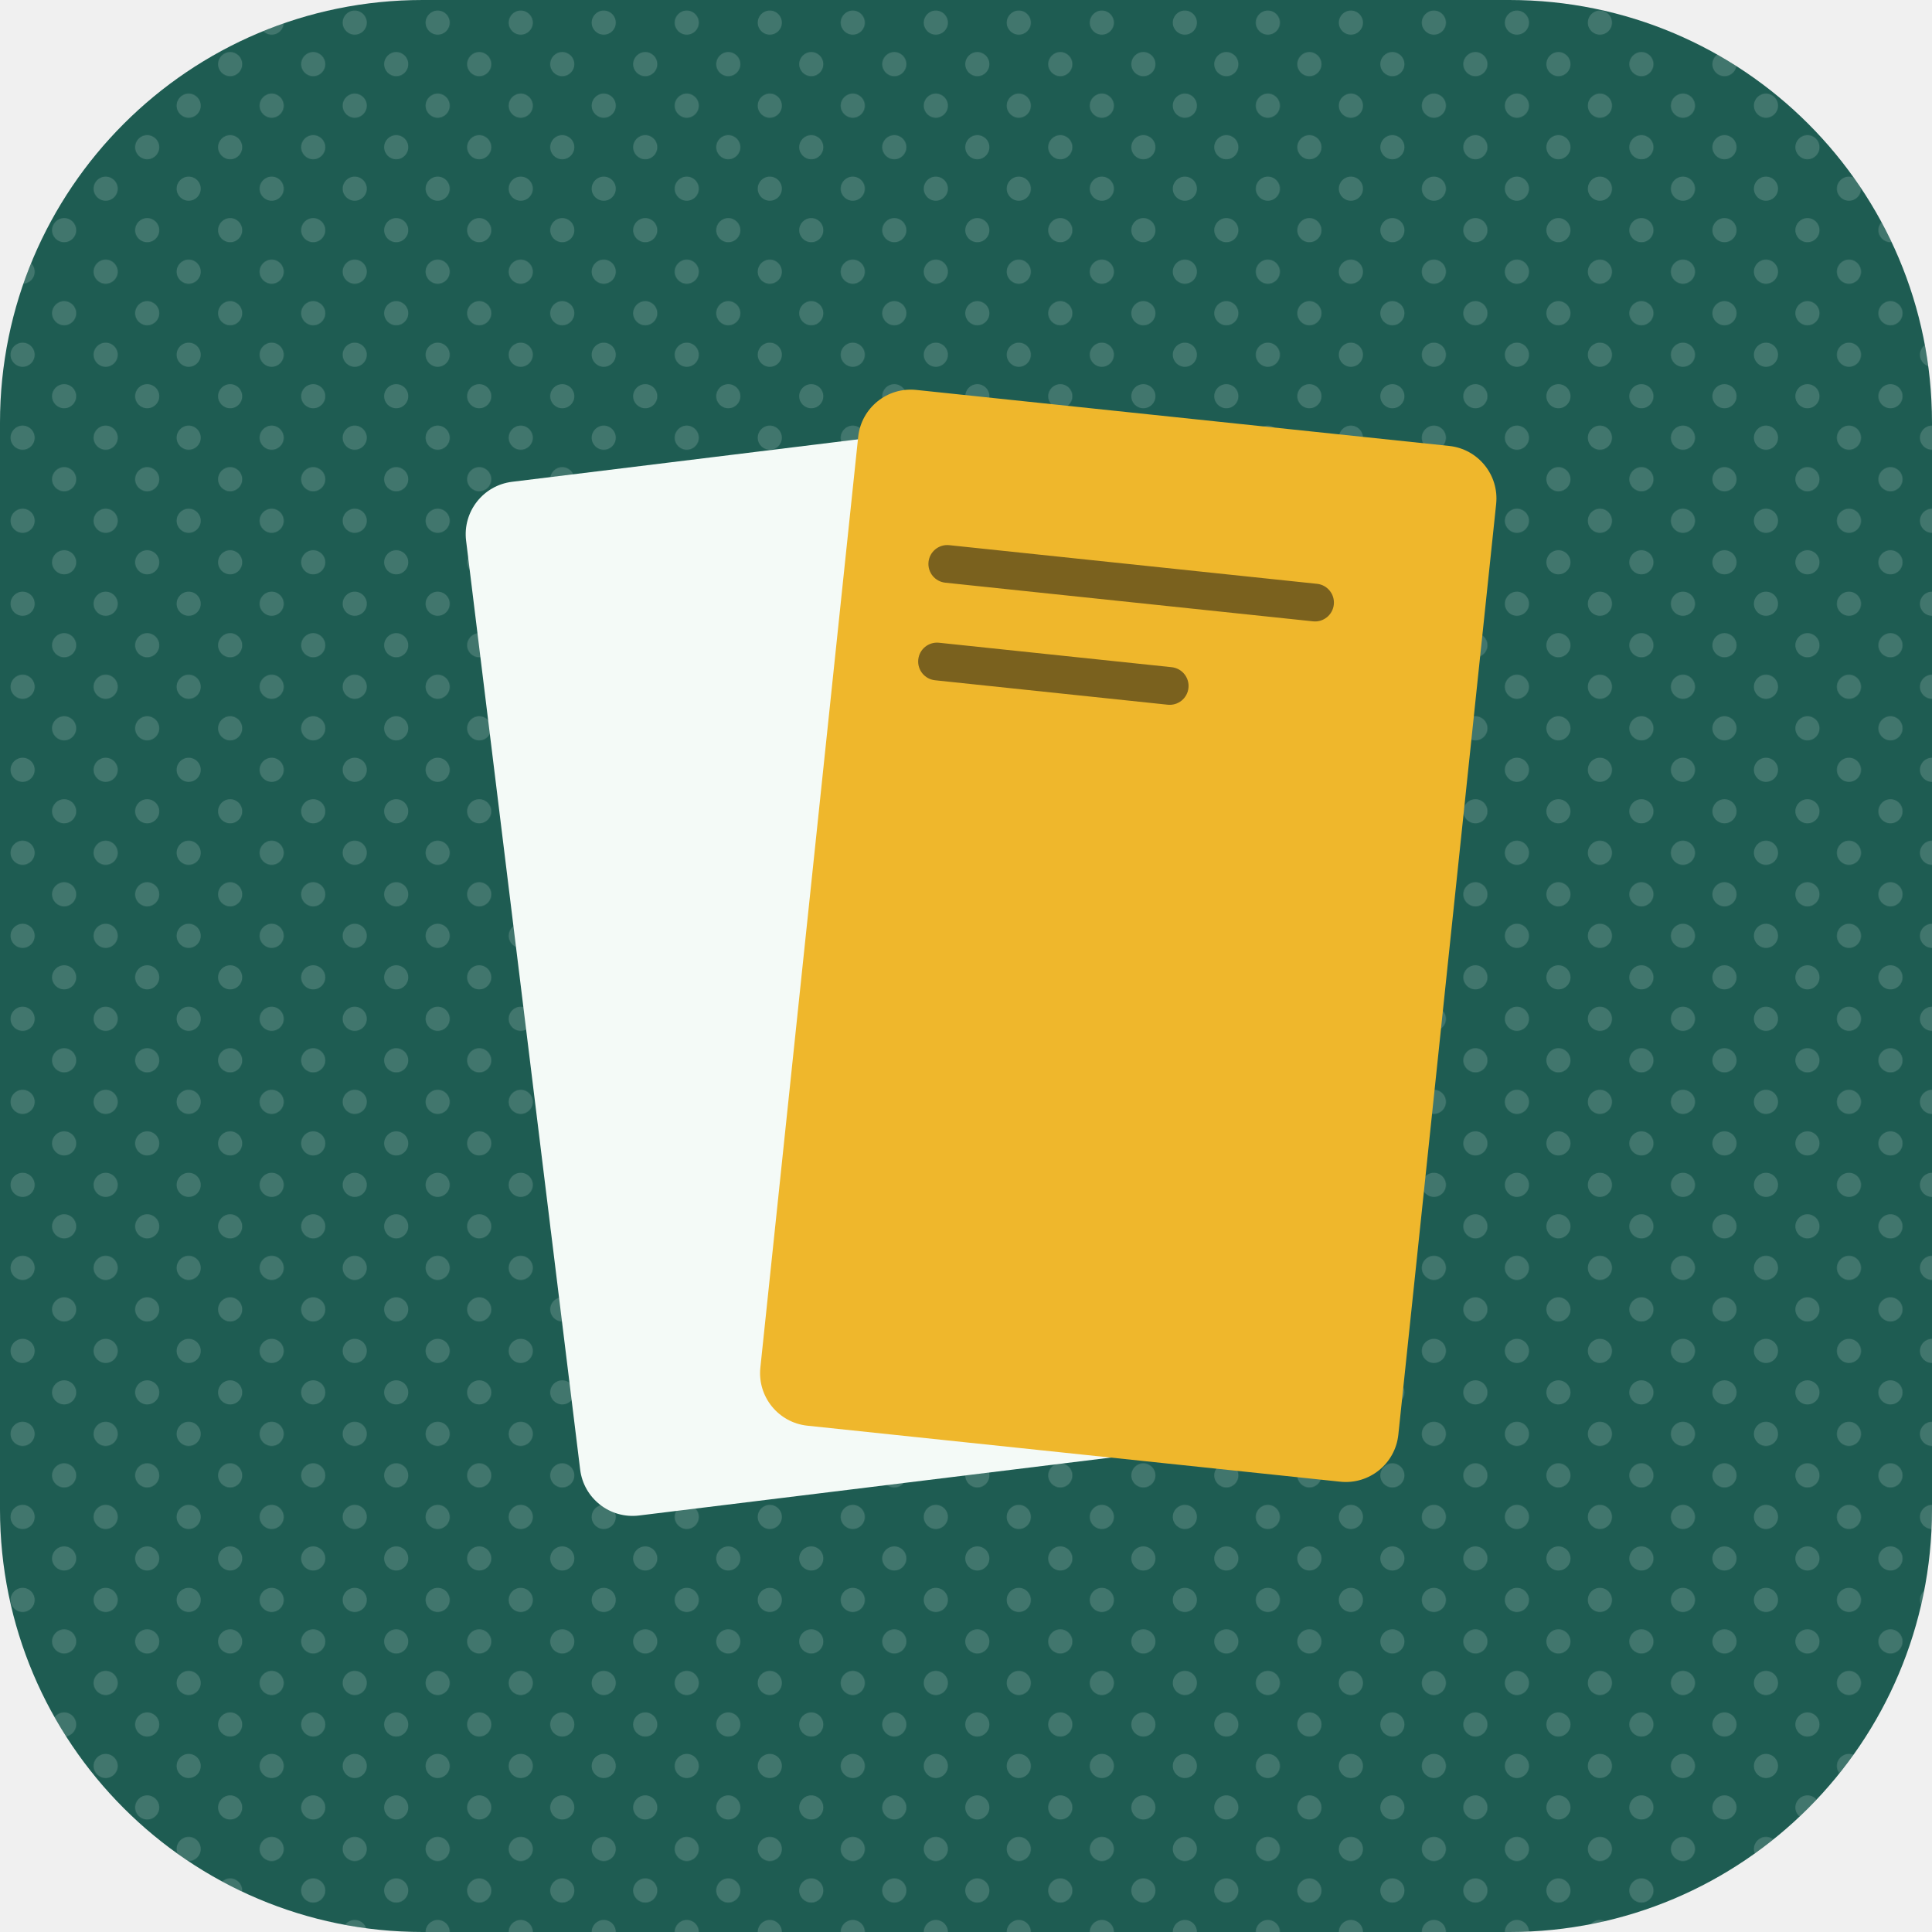
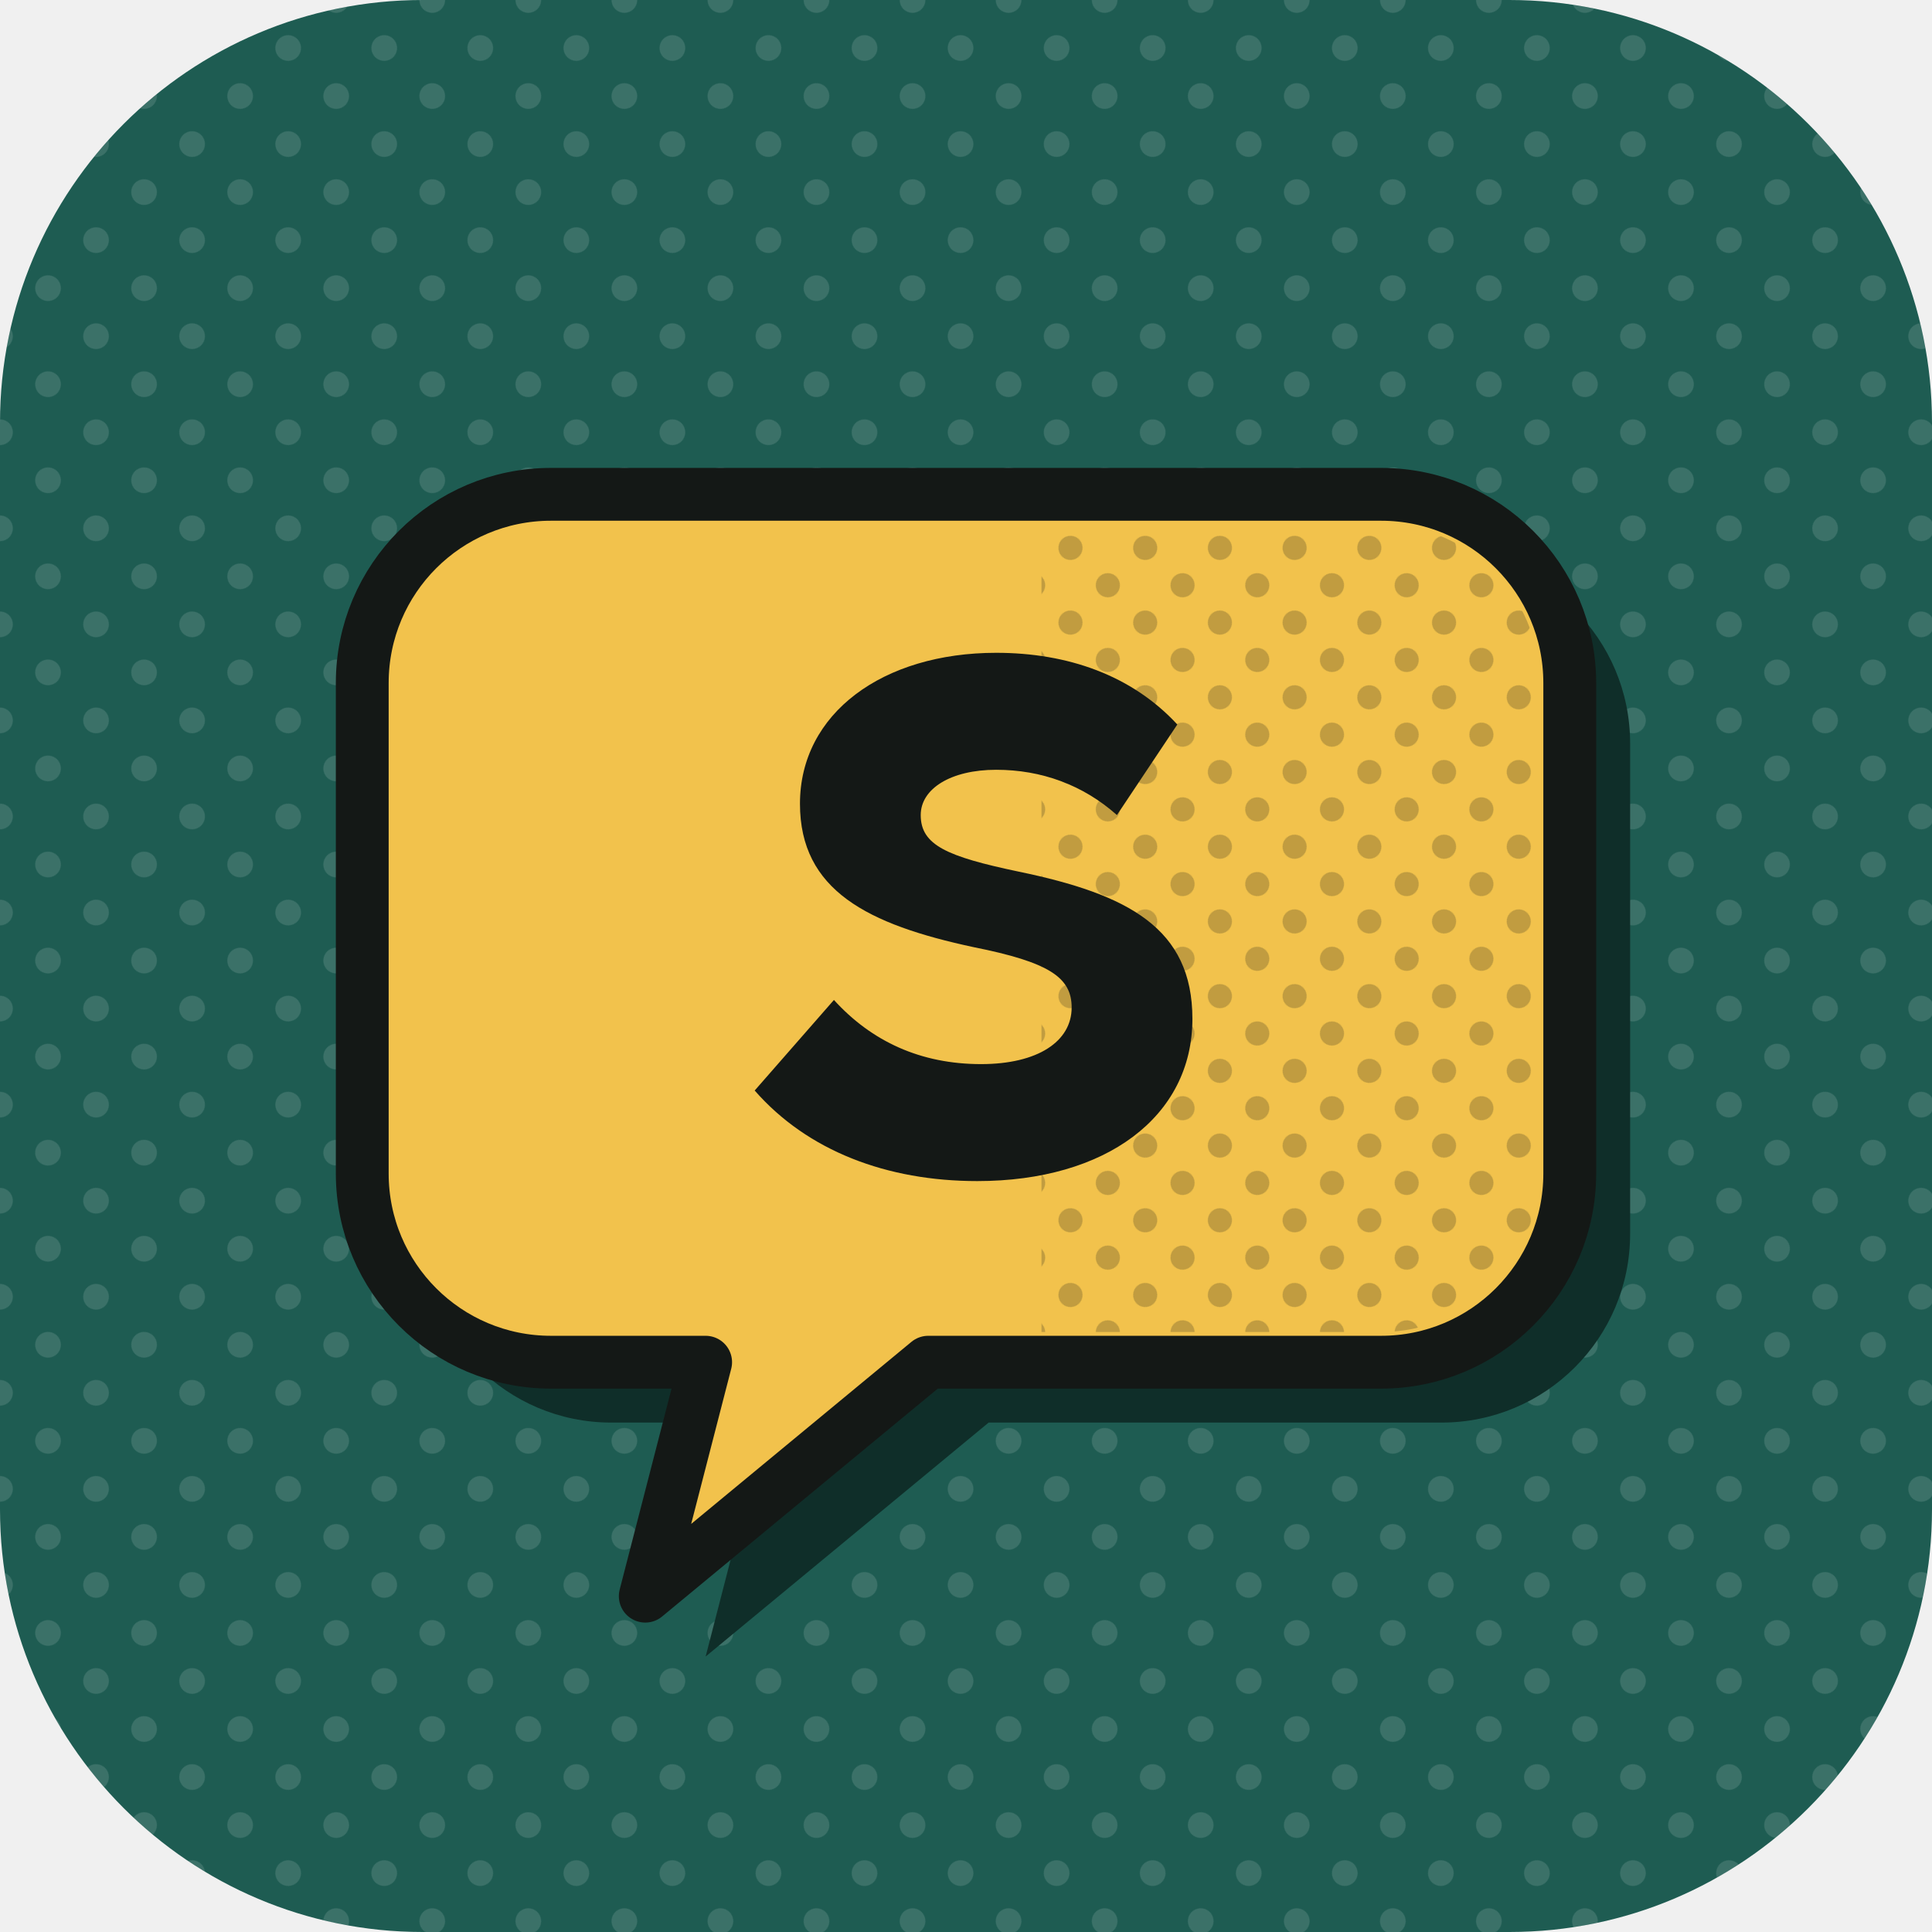
<svg xmlns="http://www.w3.org/2000/svg" viewBox="0 0 512 512">
  <defs>
-     <pattern id="d" width="22" height="22" patternUnits="userSpaceOnUse">
-       <circle cx="6" cy="6" r="3.2" fill="#ffffff" opacity=".16" />
-       <circle cx="17" cy="17" r="3.2" fill="#ffffff" opacity=".16" />
+     <pattern id="d" width="18" height="18" patternUnits="userSpaceOnUse" patternTransform="rotate(45)">
+       <circle cx="9" cy="9" r="3.4" fill="#ffffff" opacity=".13" />
+     </pattern>
+     <pattern id="k" width="1.4" height="1.4" patternUnits="userSpaceOnUse" patternTransform="rotate(45)">
+       <circle cx=".7" cy=".7" r=".32" fill="#141816" opacity=".22" />
    </pattern>
  </defs>
  <rect width="512" height="512" rx="112" fill="#1E5C52" />
  <rect width="512" height="512" rx="112" fill="url(#d)" />
-   <rect x="138" y="118" width="170" height="276" rx="14" fill="#F4FAF7" transform="rotate(-7 223 256)" />
-   <rect x="214" y="110" width="170" height="276" rx="14" fill="#EFB72C" transform="rotate(6 299 248)" />
-   <rect x="236" y="150" width="108" height="10" rx="5" fill="#1A1A12" opacity=".55" transform="rotate(6 299 248)" />
-   <rect x="236" y="176" width="72" height="10" rx="5" fill="#1A1A12" opacity=".55" transform="rotate(6 299 248)" />
+   <g transform="translate(56 66) scale(10)">
+     <path d="M9 6.5h22a5 5 0 0 1 5 5v13a5 5 0 0 1-5 5H19l-7.5 6.2 1.6-6.2H9a5 5 0 0 1-5-5v-13a5 5 0 0 1 5-5z" transform="translate(1.6 1.6)" fill="#0F2E29" />
+     <path d="M9 6.5h22a5 5 0 0 1 5 5v13a5 5 0 0 1-5 5H19l-7.5 6.2 1.6-6.2H9a5 5 0 0 1-5-5v-13a5 5 0 0 1 5-5z" fill="#F2C24C" stroke="#141816" stroke-width="1.4" stroke-linejoin="round" />
+     <path d="M22 7.3h9a4.2 4.2 0 0 1 4.2 4.2v13a4.2 4.2 0 0 1-4.2 4.2h-9z" fill="url(#k)" transform="scale(1)" />
+     <path d="M25.6 12.6c-1.2-1.3-2.9-1.9-4.8-1.9-3 0-5.2 1.6-5.2 4 0 2.3 1.8 3.2 4.6 3.8 2 .4 2.6.8 2.6 1.6 0 .9-.9 1.5-2.4 1.5-1.6 0-2.9-.6-3.9-1.7l-2.1 2.4c1.4 1.6 3.5 2.4 5.9 2.4 3.4 0 5.7-1.7 5.7-4.3 0-2.4-1.7-3.3-4.6-3.9-1.9-.4-2.6-.7-2.6-1.5 0-.7.8-1.2 2-1.2 1.2 0 2.3.4 3.2 1.2z" fill="#141816" />
+   </g>
</svg>
